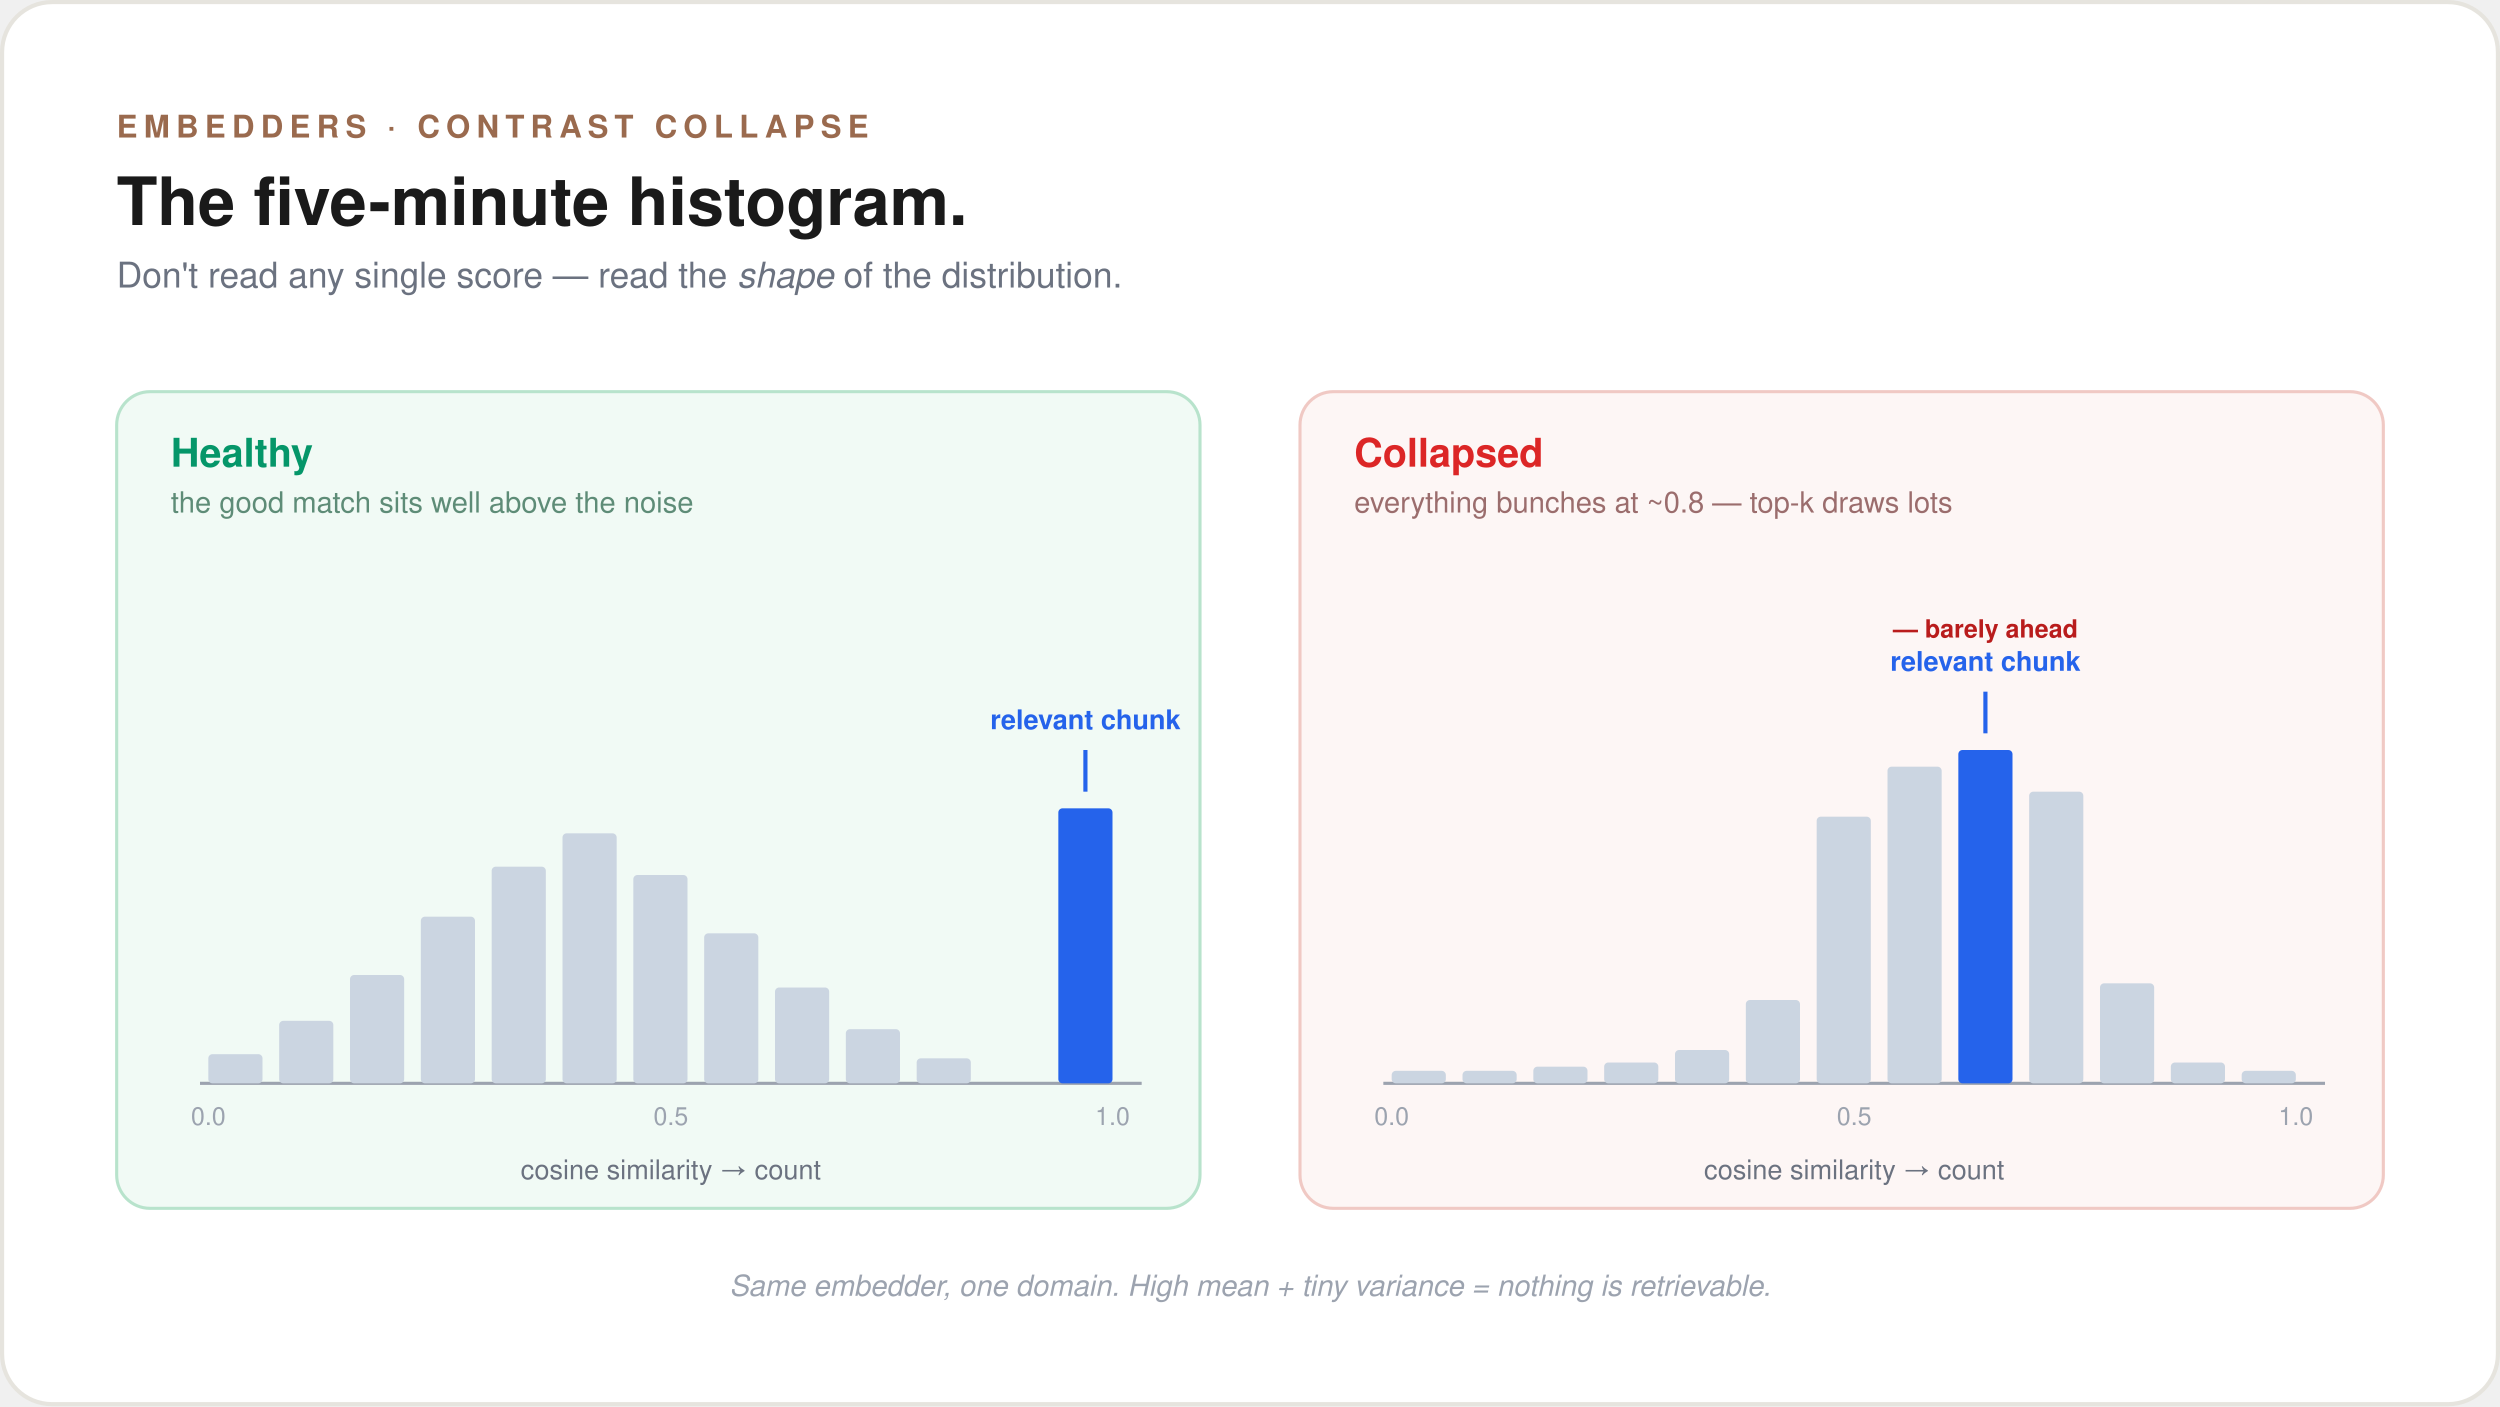
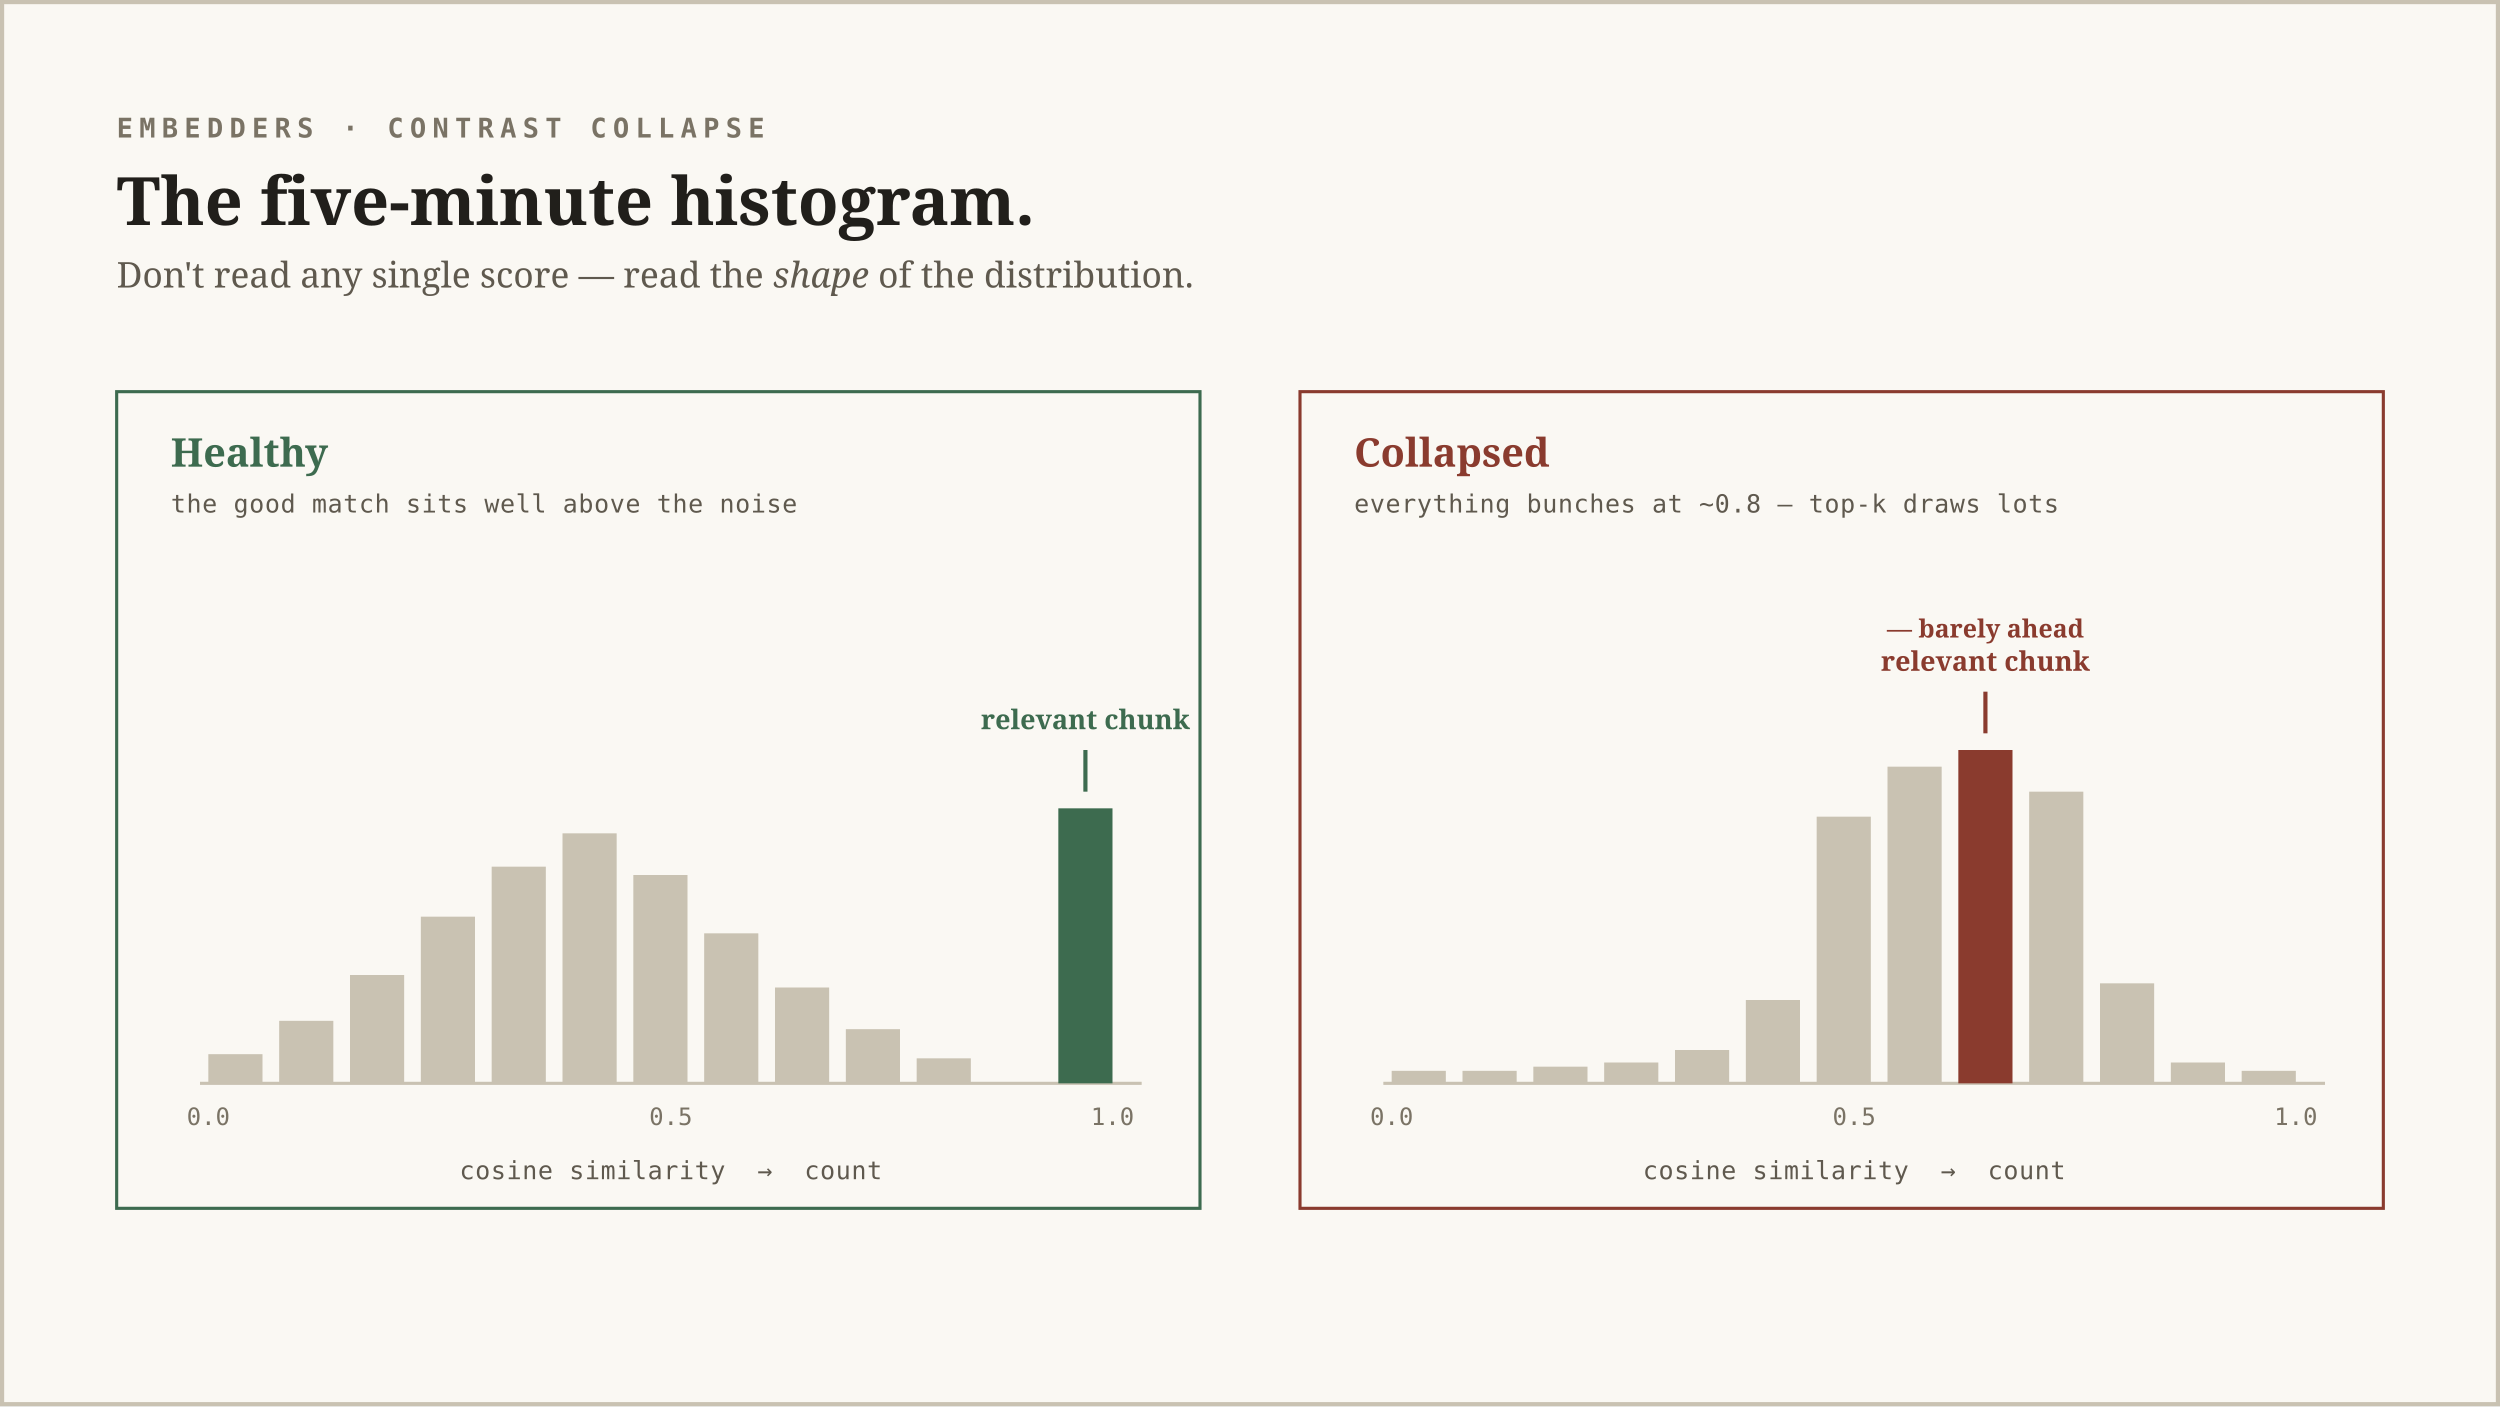
- <svg xmlns="http://www.w3.org/2000/svg" viewBox="0 0 1200 675" width="1200" height="675" font-family="Helvetica, Arial, sans-serif">
-   <rect x="1" y="1" width="1198" height="673" rx="24" fill="#FFFFFF" stroke="#E6E4DE" stroke-width="2" />
-   <text x="56" y="66" fill="#9A6A4E" font-size="15" font-weight="700" letter-spacing="3">EMBEDDERS · CONTRAST COLLAPSE</text>
-   <text x="56" y="108" fill="#1A1A1A" font-size="32" font-weight="700">The five-minute histogram.</text>
-   <text x="56" y="138" fill="#6B7280" font-size="17">Don't read any single score — read the <tspan font-style="italic">shape</tspan> of the distribution.</text>
+ <svg xmlns="http://www.w3.org/2000/svg" viewBox="0 0 1200 675" width="1200" height="675" font-family="Georgia, serif">
+   <rect x="1" y="1" width="1198" height="673" rx="0" fill="#faf8f3" stroke="#c9c2b2" stroke-width="2" />
+   <text x="56" y="66" fill="#7a7365" font-family="Menlo, monospace" font-size="13" font-weight="700" letter-spacing="3">EMBEDDERS · CONTRAST COLLAPSE</text>
+   <text x="56" y="108" fill="#211f1b" font-size="32" font-weight="700">The five-minute histogram.</text>
+   <text x="56" y="138" fill="#5f594e" font-size="17">Don't read any single score — read the <tspan font-style="italic">shape</tspan> of the distribution.</text>
  <g>
-     <rect x="56" y="188" width="520" height="392" rx="16" fill="#F1FAF5" stroke="#B8E3CC" stroke-width="1.5" />
-     <text x="82" y="224" fill="#059669" font-size="19" font-weight="700">Healthy</text>
-     <text x="82" y="246" fill="#5E8C77" font-size="14">the good match sits well above the noise</text>
-     <line x1="96" y1="520" x2="548" y2="520" stroke="#9CA3AF" stroke-width="1.5" />
-     <g fill="#CBD5E1">
-       <rect x="100" y="506" width="26" height="14" rx="2" />
-       <rect x="134" y="490" width="26" height="30" rx="2" />
-       <rect x="168" y="468" width="26" height="52" rx="2" />
-       <rect x="202" y="440" width="26" height="80" rx="2" />
-       <rect x="236" y="416" width="26" height="104" rx="2" />
-       <rect x="270" y="400" width="26" height="120" rx="2" />
-       <rect x="304" y="420" width="26" height="100" rx="2" />
-       <rect x="338" y="448" width="26" height="72" rx="2" />
-       <rect x="372" y="474" width="26" height="46" rx="2" />
-       <rect x="406" y="494" width="26" height="26" rx="2" />
-       <rect x="440" y="508" width="26" height="12" rx="2" />
+     <rect x="56" y="188" width="520" height="392" rx="0" fill="#faf8f3" stroke="#3d6b4f" stroke-width="1.5" />
+     <text x="82" y="224" fill="#3d6b4f" font-size="19" font-weight="700">Healthy</text>
+     <text x="82" y="246" fill="#5f594e" font-family="Menlo, monospace" font-size="12" letter-spacing="0.3">the good match sits well above the noise</text>
+     <line x1="96" y1="520" x2="548" y2="520" stroke="#c9c2b2" stroke-width="1.5" />
+     <g fill="#c9c2b2">
+       <rect x="100" y="506" width="26" height="14" rx="0" />
+       <rect x="134" y="490" width="26" height="30" rx="0" />
+       <rect x="168" y="468" width="26" height="52" rx="0" />
+       <rect x="202" y="440" width="26" height="80" rx="0" />
+       <rect x="236" y="416" width="26" height="104" rx="0" />
+       <rect x="270" y="400" width="26" height="120" rx="0" />
+       <rect x="304" y="420" width="26" height="100" rx="0" />
+       <rect x="338" y="448" width="26" height="72" rx="0" />
+       <rect x="372" y="474" width="26" height="46" rx="0" />
+       <rect x="406" y="494" width="26" height="26" rx="0" />
+       <rect x="440" y="508" width="26" height="12" rx="0" />
    </g>
-     <rect x="508" y="388" width="26" height="132" rx="2" fill="#2563EB" />
-     <path d="M521 360 v20" stroke="#2563EB" stroke-width="2" />
-     <text x="521" y="350" text-anchor="middle" fill="#2563EB" font-size="13" font-weight="700">relevant chunk</text>
-     <g fill="#9CA3AF" font-size="12" text-anchor="middle">
+     <rect x="508" y="388" width="26" height="132" rx="0" fill="#3d6b4f" />
+     <path d="M521 360 v20" stroke="#3d6b4f" stroke-width="2" />
+     <text x="521" y="350" text-anchor="middle" fill="#3d6b4f" font-size="13" font-weight="700">relevant chunk</text>
+     <g fill="#7a7365" font-family="Menlo, monospace" font-size="11.5" text-anchor="middle">
      <text x="100" y="540">0.0</text>
      <text x="322" y="540">0.5</text>
      <text x="534" y="540">1.0</text>
    </g>
-     <text x="322" y="566" text-anchor="middle" fill="#6B7280" font-size="13">cosine similarity  →  count</text>
+     <text x="322" y="566" text-anchor="middle" fill="#5f594e" font-family="Menlo, monospace" font-size="12" letter-spacing="0.3">cosine similarity  →  count</text>
  </g>
  <g>
-     <rect x="624" y="188" width="520" height="392" rx="16" fill="#FDF6F5" stroke="#F0C9C4" stroke-width="1.5" />
-     <text x="650" y="224" fill="#DC2626" font-size="19" font-weight="700">Collapsed</text>
-     <text x="650" y="246" fill="#9B6D6D" font-size="14">everything bunches at ~0.8 — top-k draws lots</text>
-     <line x1="664" y1="520" x2="1116" y2="520" stroke="#9CA3AF" stroke-width="1.5" />
-     <g fill="#CBD5E1">
-       <rect x="668" y="514" width="26" height="6" rx="2" />
-       <rect x="702" y="514" width="26" height="6" rx="2" />
-       <rect x="736" y="512" width="26" height="8" rx="2" />
-       <rect x="770" y="510" width="26" height="10" rx="2" />
-       <rect x="804" y="504" width="26" height="16" rx="2" />
-       <rect x="838" y="480" width="26" height="40" rx="2" />
-       <rect x="872" y="392" width="26" height="128" rx="2" />
-       <rect x="906" y="368" width="26" height="152" rx="2" />
-       <rect x="974" y="380" width="26" height="140" rx="2" />
-       <rect x="1008" y="472" width="26" height="48" rx="2" />
-       <rect x="1042" y="510" width="26" height="10" rx="2" />
-       <rect x="1076" y="514" width="26" height="6" rx="2" />
+     <rect x="624" y="188" width="520" height="392" rx="0" fill="#faf8f3" stroke="#8a3b2e" stroke-width="1.5" />
+     <text x="650" y="224" fill="#8a3b2e" font-size="19" font-weight="700">Collapsed</text>
+     <text x="650" y="246" fill="#5f594e" font-family="Menlo, monospace" font-size="12" letter-spacing="0.3">everything bunches at ~0.8 — top-k draws lots</text>
+     <line x1="664" y1="520" x2="1116" y2="520" stroke="#c9c2b2" stroke-width="1.5" />
+     <g fill="#c9c2b2">
+       <rect x="668" y="514" width="26" height="6" rx="0" />
+       <rect x="702" y="514" width="26" height="6" rx="0" />
+       <rect x="736" y="512" width="26" height="8" rx="0" />
+       <rect x="770" y="510" width="26" height="10" rx="0" />
+       <rect x="804" y="504" width="26" height="16" rx="0" />
+       <rect x="838" y="480" width="26" height="40" rx="0" />
+       <rect x="872" y="392" width="26" height="128" rx="0" />
+       <rect x="906" y="368" width="26" height="152" rx="0" />
+       <rect x="974" y="380" width="26" height="140" rx="0" />
+       <rect x="1008" y="472" width="26" height="48" rx="0" />
+       <rect x="1042" y="510" width="26" height="10" rx="0" />
+       <rect x="1076" y="514" width="26" height="6" rx="0" />
    </g>
-     <rect x="940" y="360" width="26" height="160" rx="2" fill="#2563EB" />
-     <path d="M953 332 v20" stroke="#2563EB" stroke-width="2" />
-     <text x="953" y="322" text-anchor="middle" fill="#2563EB" font-size="13" font-weight="700">relevant chunk</text>
-     <text x="953" y="306" text-anchor="middle" fill="#B91C1C" font-size="12" font-weight="700">— barely ahead</text>
-     <g fill="#9CA3AF" font-size="12" text-anchor="middle">
+     <rect x="940" y="360" width="26" height="160" rx="0" fill="#8a3b2e" />
+     <path d="M953 332 v20" stroke="#8a3b2e" stroke-width="2" />
+     <text x="953" y="322" text-anchor="middle" fill="#8a3b2e" font-size="13" font-weight="700">relevant chunk</text>
+     <text x="953" y="306" text-anchor="middle" fill="#8a3b2e" font-size="12" font-weight="700">— barely ahead</text>
+     <g fill="#7a7365" font-family="Menlo, monospace" font-size="11.5" text-anchor="middle">
      <text x="668" y="540">0.0</text>
      <text x="890" y="540">0.5</text>
      <text x="1102" y="540">1.0</text>
    </g>
-     <text x="890" y="566" text-anchor="middle" fill="#6B7280" font-size="13">cosine similarity  →  count</text>
+     <text x="890" y="566" text-anchor="middle" fill="#5f594e" font-family="Menlo, monospace" font-size="12" letter-spacing="0.3">cosine similarity  →  count</text>
  </g>
-   <text x="600" y="622" text-anchor="middle" fill="#9CA3AF" font-size="14" font-style="italic">Same embedder, one domain. High mean + tiny variance = nothing is retrievable.</text>
</svg>
